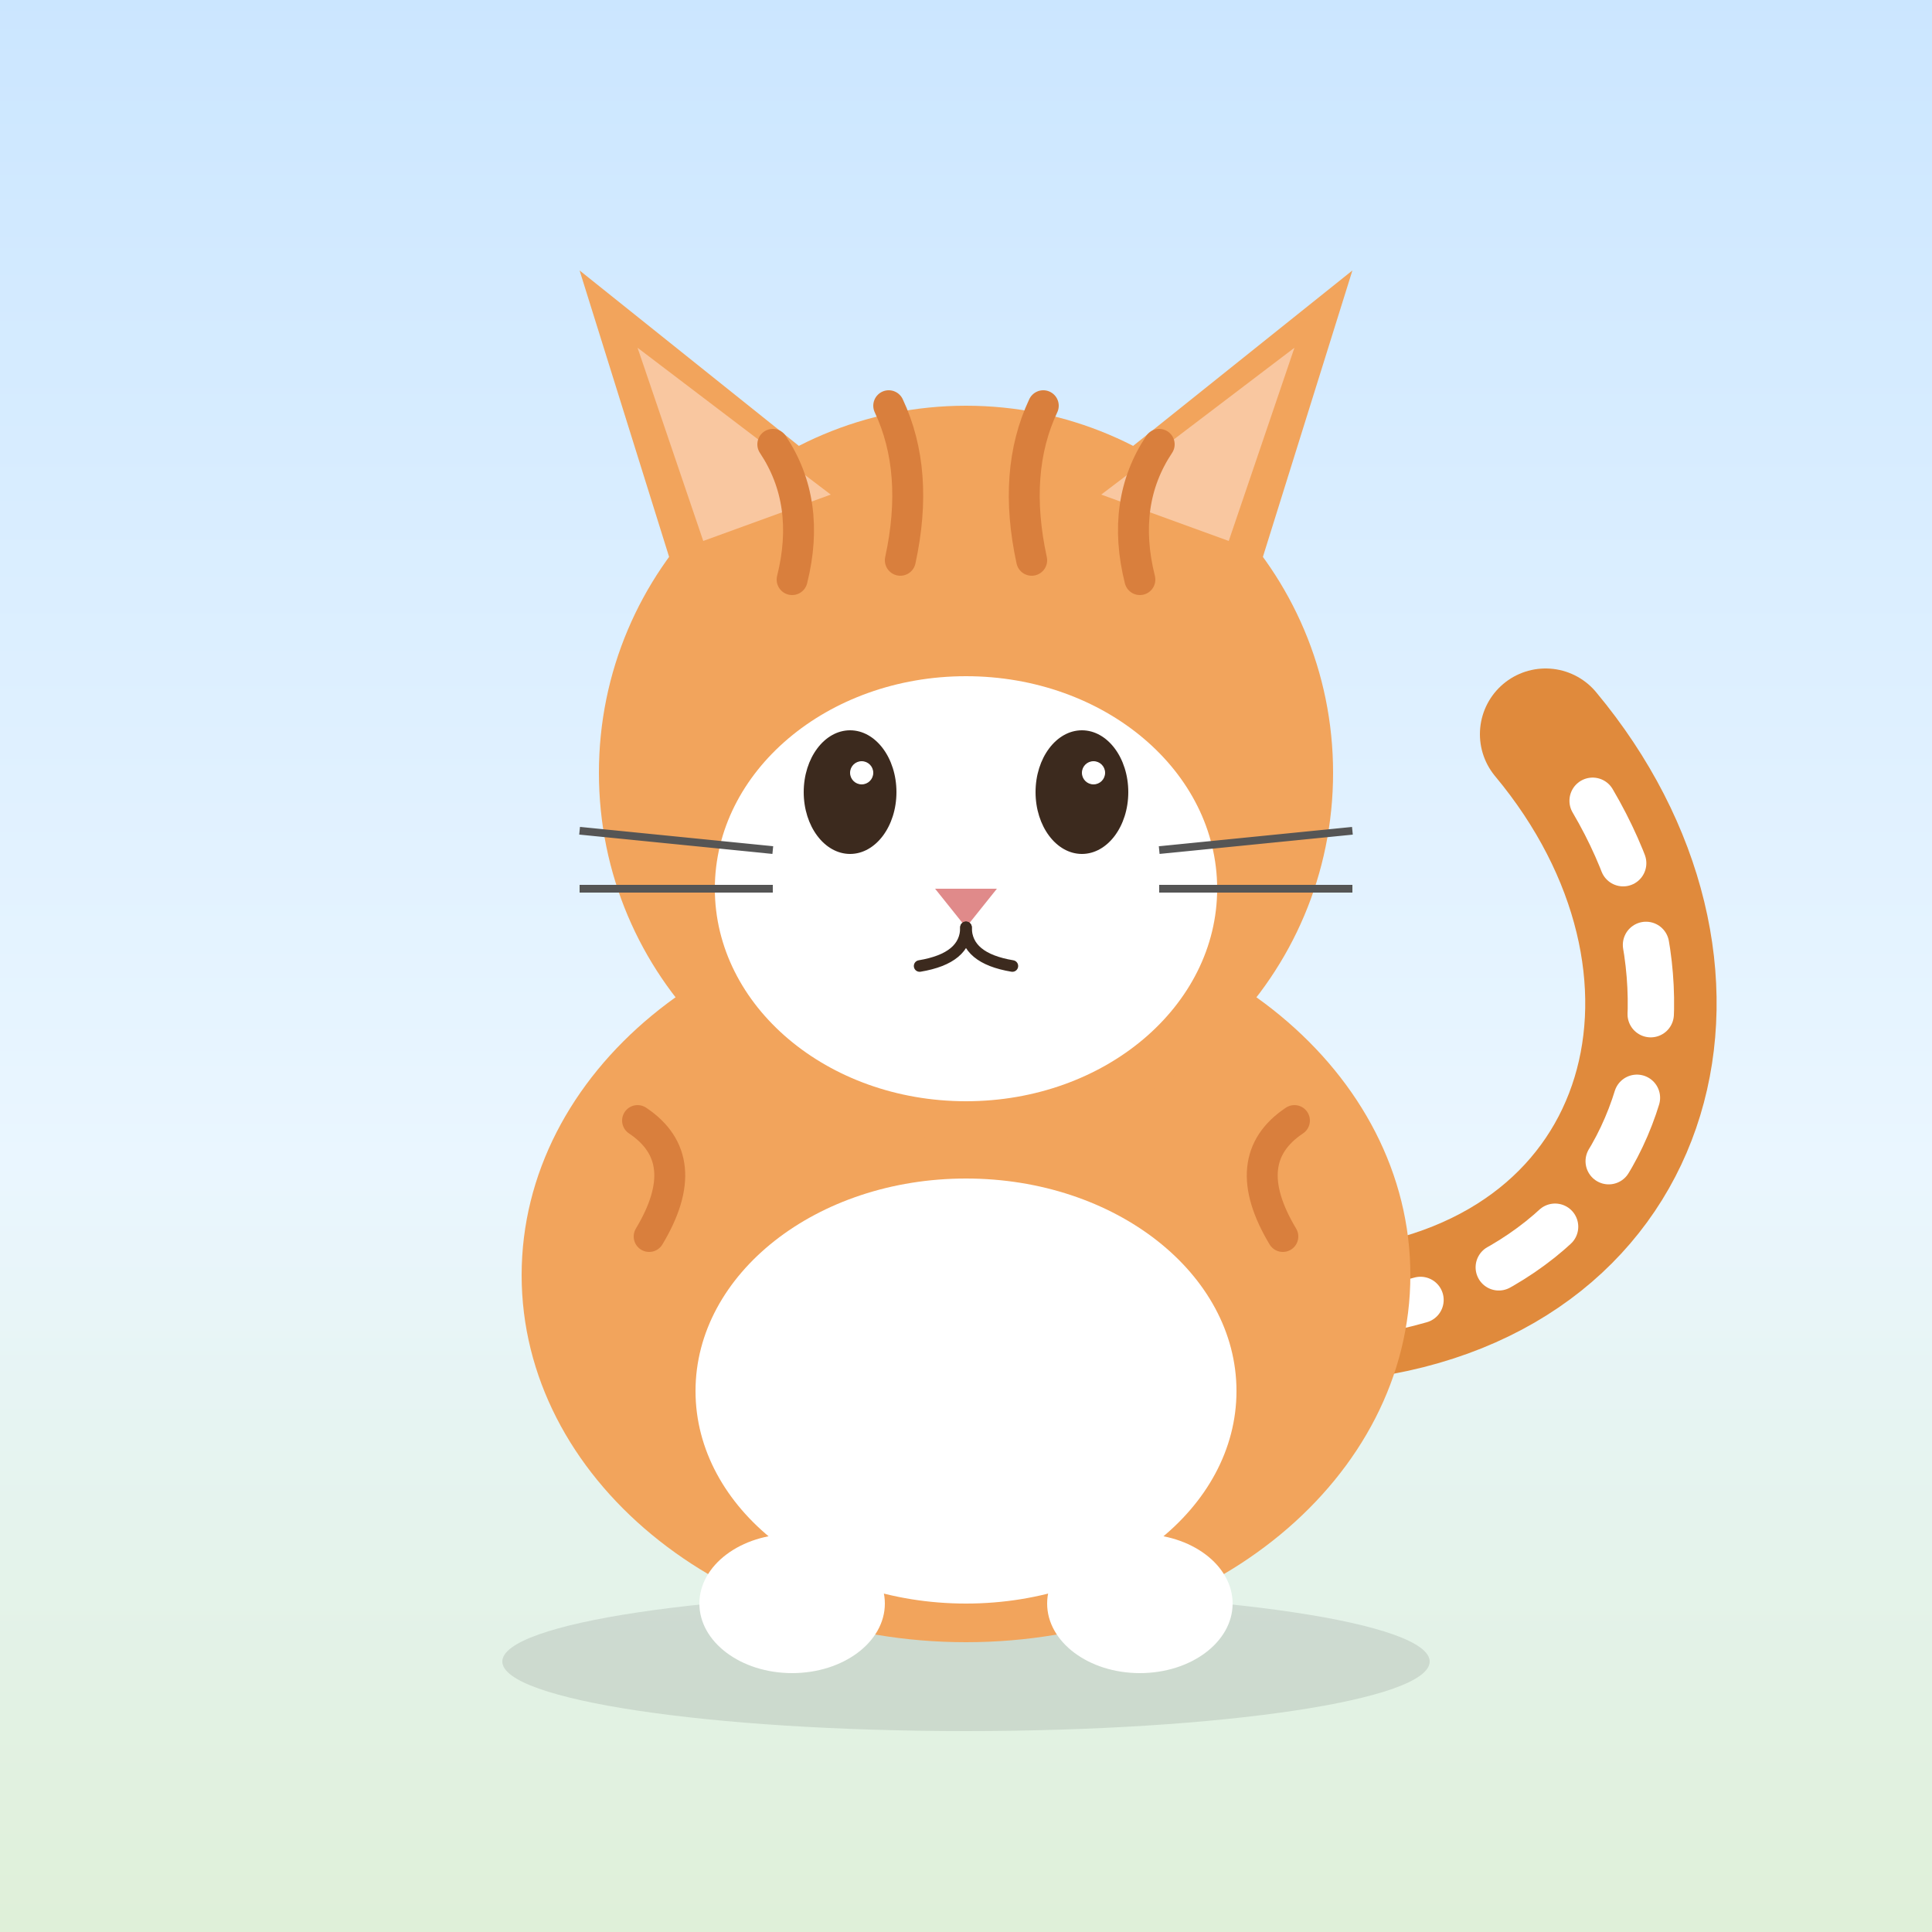
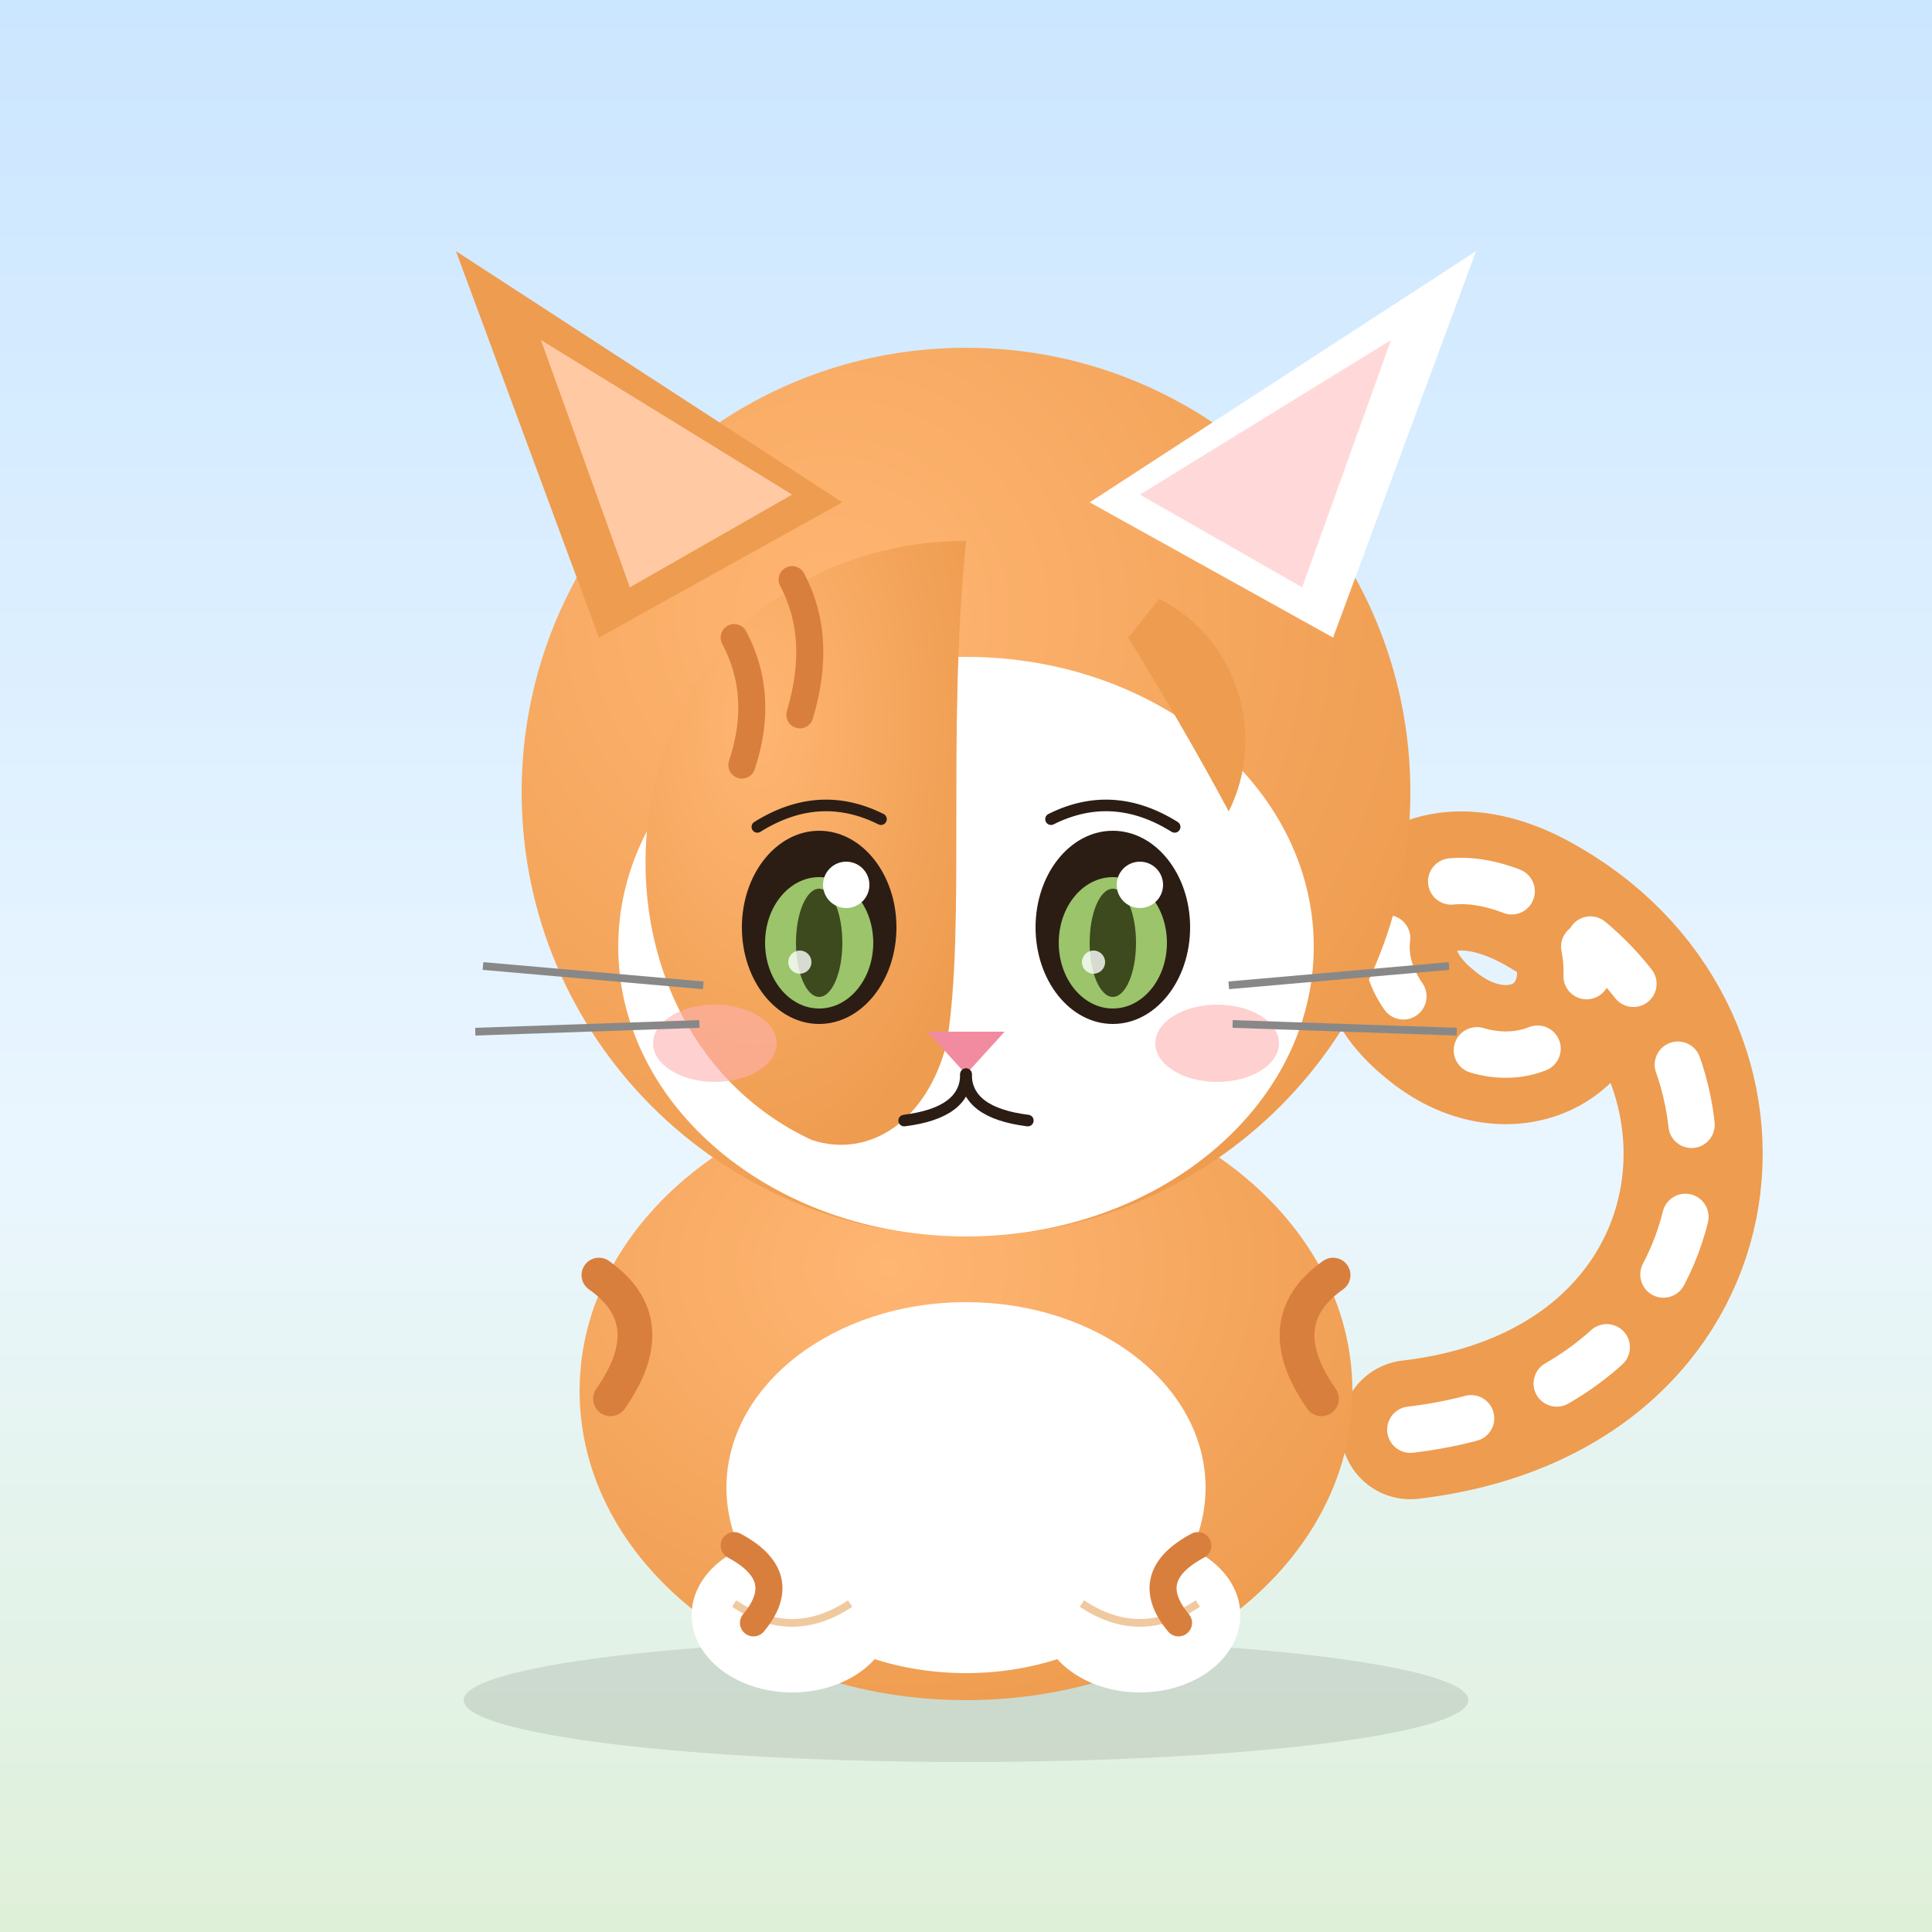
<svg xmlns="http://www.w3.org/2000/svg" width="500" height="500" viewBox="0 0 500 500">
  <rect x="0" y="0" width="500" height="500" fill="url(#bg)" />
  <defs>
    <linearGradient id="bg" x1="0" y1="0" x2="0" y2="1">
      <stop offset="0%" stop-color="#cbe6ff" />
      <stop offset="60%" stop-color="#eaf6ff" />
      <stop offset="100%" stop-color="#dff0d8" />
    </linearGradient>
+     <radialGradient id="bodyShade" cx="40%" cy="30%" r="75%">
+       <stop offset="0%" stop-color="#ffb673" />
+       <stop offset="100%" stop-color="#ee9c4f" />
+     </radialGradient>
+     <radialGradient id="headShade" cx="35%" cy="30%" r="75%">
+       <stop offset="0%" stop-color="#ffb673" />
+       <stop offset="100%" stop-color="#ee9c4f" />
+     </radialGradient>
  </defs>
-   <ellipse cx="250" cy="430" rx="120" ry="18" fill="#000" opacity="0.1" />
-   <path d="M 350 340 C 430 330, 450 250, 400 190" stroke="#e08a3c" stroke-width="34" fill="none" stroke-linecap="round" />
-   <path d="M 350 340 C 430 330, 450 250, 400 190" stroke="#ffffff" stroke-width="12" fill="none" stroke-linecap="round" stroke-dasharray="18 22" />
-   <ellipse cx="250" cy="330" rx="115" ry="95" fill="#f2a45c" />
-   <ellipse cx="250" cy="360" rx="70" ry="55" fill="#ffffff" />
-   <ellipse cx="205" cy="415" rx="24" ry="18" fill="#ffffff" />
-   <ellipse cx="295" cy="415" rx="24" ry="18" fill="#ffffff" />
-   <circle cx="250" cy="200" r="95" fill="#f2a45c" />
-   <path d="M 175 150 L 150 70 L 225 130 Z" fill="#f2a45c" />
-   <path d="M 325 150 L 350 70 L 275 130 Z" fill="#f2a45c" />
-   <path d="M 182 140 L 165 90 L 215 128 Z" fill="#f9c7a0" />
-   <path d="M 318 140 L 335 90 L 285 128 Z" fill="#f9c7a0" />
-   <ellipse cx="250" cy="230" rx="65" ry="55" fill="#ffffff" />
-   <path d="M 200 115 Q 210 130 205 150" stroke="#d97f3d" stroke-width="8" fill="none" stroke-linecap="round" />
-   <path d="M 230 105 Q 238 122 233 145" stroke="#d97f3d" stroke-width="8" fill="none" stroke-linecap="round" />
-   <path d="M 300 115 Q 290 130 295 150" stroke="#d97f3d" stroke-width="8" fill="none" stroke-linecap="round" />
-   <path d="M 270 105 Q 262 122 267 145" stroke="#d97f3d" stroke-width="8" fill="none" stroke-linecap="round" />
-   <path d="M 165 290 Q 180 300 168 320" stroke="#d97f3d" stroke-width="8" fill="none" stroke-linecap="round" />
-   <path d="M 335 290 Q 320 300 332 320" stroke="#d97f3d" stroke-width="8" fill="none" stroke-linecap="round" />
-   <ellipse cx="220" cy="205" rx="12" ry="16" fill="#3c2a1e" />
-   <ellipse cx="280" cy="205" rx="12" ry="16" fill="#3c2a1e" />
-   <circle cx="223" cy="200" r="3" fill="#fff" />
-   <circle cx="283" cy="200" r="3" fill="#fff" />
-   <path d="M 242 230 L 258 230 L 250 240 Z" fill="#e08a8a" />
-   <path d="M 250 240 Q 250 248 238 250" stroke="#3c2a1e" stroke-width="3" fill="none" stroke-linecap="round" />
-   <path d="M 250 240 Q 250 248 262 250" stroke="#3c2a1e" stroke-width="3" fill="none" stroke-linecap="round" />
-   <line x1="150" y1="215" x2="200" y2="220" stroke="#555" stroke-width="2" />
-   <line x1="150" y1="230" x2="200" y2="230" stroke="#555" stroke-width="2" />
-   <line x1="350" y1="215" x2="300" y2="220" stroke="#555" stroke-width="2" />
-   <line x1="350" y1="230" x2="300" y2="230" stroke="#555" stroke-width="2" />
+   <ellipse cx="250" cy="440" rx="130" ry="16" fill="#000" opacity="0.1" />
+   <path d="M 365 370 C 450 360, 460 270, 400 235 C 365 214, 345 245, 370 265 C 390 282, 415 270, 410 245" stroke="#ee9c4f" stroke-width="36" fill="none" stroke-linecap="round" />
+   <path d="M 365 370 C 450 360, 460 270, 400 235 C 365 214, 345 245, 370 265 C 390 282, 415 270, 410 245" stroke="#ffffff" stroke-width="12" fill="none" stroke-linecap="round" stroke-dasharray="16 24" />
+   <ellipse cx="250" cy="360" rx="100" ry="80" fill="url(#bodyShade)" />
+   <ellipse cx="250" cy="385" rx="62" ry="48" fill="#ffffff" />
+   <ellipse cx="205" cy="418" rx="26" ry="20" fill="#ffffff" />
+   <ellipse cx="295" cy="418" rx="26" ry="20" fill="#ffffff" />
+   <path d="M 190 415 Q 205 425 220 415" stroke="#f0c9a0" stroke-width="2" fill="none" />
+   <path d="M 280 415 Q 295 425 310 415" stroke="#f0c9a0" stroke-width="2" fill="none" />
+   <circle cx="250" cy="205" r="115" fill="url(#headShade)" />
+   <path d="M 155 165 L 118 65 L 218 130 Z" fill="#ee9c4f" />
+   <path d="M 345 165 L 382 65 L 282 130 Z" fill="#ffffff" />
+   <path d="M 163 152 L 140 88 L 205 128 Z" fill="#ffc9a3" />
+   <path d="M 337 152 L 360 88 L 295 128 Z" fill="#ffd9d9" />
+   <ellipse cx="250" cy="245" rx="90" ry="75" fill="#ffffff" />
+   <path d="M 250 140            C 210 140, 175 165, 168 210            C 163 245, 178 280, 210 295            C 225 300, 240 290, 245 270            C 250 240, 245 190, 250 140 Z" fill="url(#headShade)" />
+   <path d="M 300 155 C 320 165, 328 190, 318 210 C 310 195, 300 178, 292 165 Z" fill="#ee9c4f" />
+   <path d="M 190 165 Q 198 180 192 198" stroke="#d97f3d" stroke-width="7" fill="none" stroke-linecap="round" />
+   <path d="M 205 150 Q 213 165 207 185" stroke="#d97f3d" stroke-width="7" fill="none" stroke-linecap="round" />
+   <path d="M 155 330 Q 172 342 158 362" stroke="#d97f3d" stroke-width="9" fill="none" stroke-linecap="round" />
+   <path d="M 345 330 Q 328 342 342 362" stroke="#d97f3d" stroke-width="9" fill="none" stroke-linecap="round" />
+   <path d="M 190 400 Q 205 408 195 420" stroke="#d97f3d" stroke-width="7" fill="none" stroke-linecap="round" />
+   <path d="M 310 400 Q 295 408 305 420" stroke="#d97f3d" stroke-width="7" fill="none" stroke-linecap="round" />
+   <ellipse cx="185" cy="270" rx="16" ry="10" fill="#ffb0b0" opacity="0.6" />
+   <ellipse cx="315" cy="270" rx="16" ry="10" fill="#ffb0b0" opacity="0.6" />
+   <ellipse cx="212" cy="240" rx="20" ry="25" fill="#2b1d14" />
+   <ellipse cx="288" cy="240" rx="20" ry="25" fill="#2b1d14" />
+   <ellipse cx="212" cy="244" rx="14" ry="17" fill="#9bc46b" />
+   <ellipse cx="288" cy="244" rx="14" ry="17" fill="#9bc46b" />
+   <ellipse cx="212" cy="244" rx="6" ry="14" fill="#3c4a1e" />
+   <ellipse cx="288" cy="244" rx="6" ry="14" fill="#3c4a1e" />
+   <circle cx="219" cy="229" r="6" fill="#ffffff" />
+   <circle cx="295" cy="229" r="6" fill="#ffffff" />
+   <circle cx="207" cy="249" r="3" fill="#ffffff" opacity="0.8" />
+   <circle cx="283" cy="249" r="3" fill="#ffffff" opacity="0.8" />
+   <path d="M 196 214 Q 212 204 228 212" stroke="#2b1d14" stroke-width="3" fill="none" stroke-linecap="round" />
+   <path d="M 272 212 Q 288 204 304 214" stroke="#2b1d14" stroke-width="3" fill="none" stroke-linecap="round" />
+   <path d="M 240 267 L 260 267 L 250 278 Z" fill="#f28ba0" />
+   <path d="M 250 278 Q 250 288 234 290" stroke="#2b1d14" stroke-width="3" fill="none" stroke-linecap="round" />
+   <path d="M 250 278 Q 250 288 266 290" stroke="#2b1d14" stroke-width="3" fill="none" stroke-linecap="round" />
+   <line x1="125" y1="250" x2="182" y2="255" stroke="#888" stroke-width="2" />
+   <line x1="123" y1="267" x2="181" y2="265" stroke="#888" stroke-width="2" />
+   <line x1="375" y1="250" x2="318" y2="255" stroke="#888" stroke-width="2" />
+   <line x1="377" y1="267" x2="319" y2="265" stroke="#888" stroke-width="2" />
</svg>
